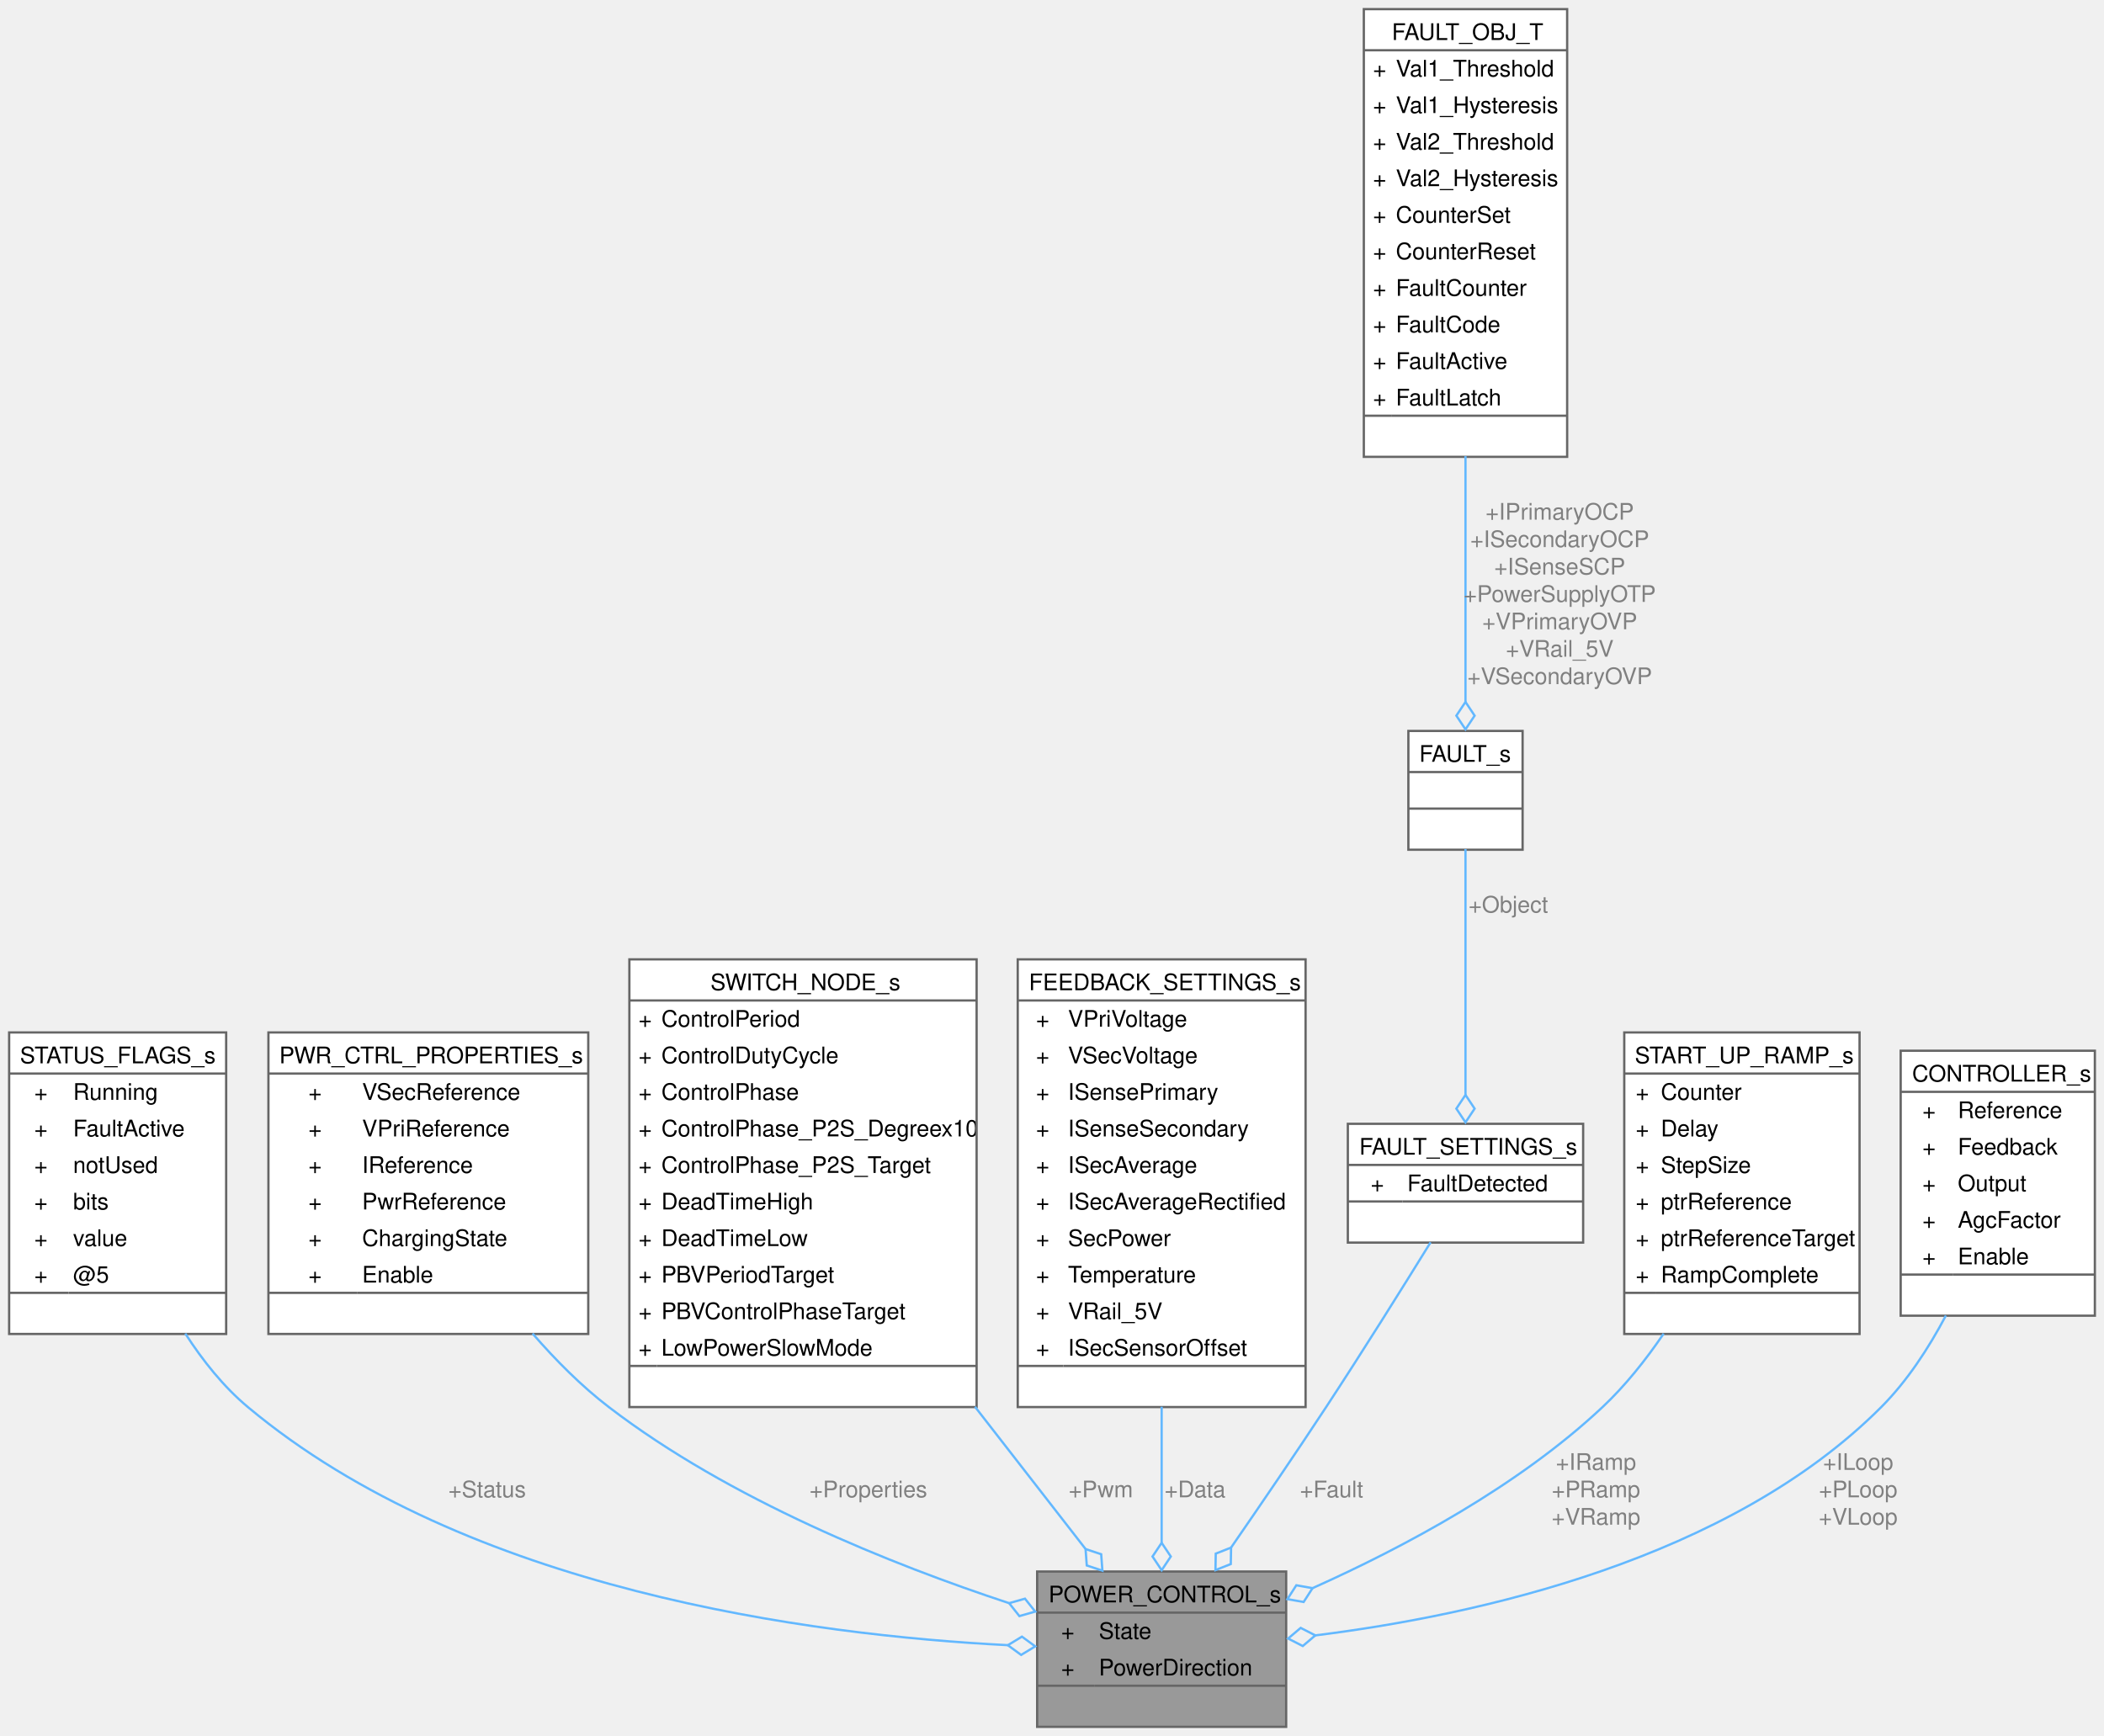
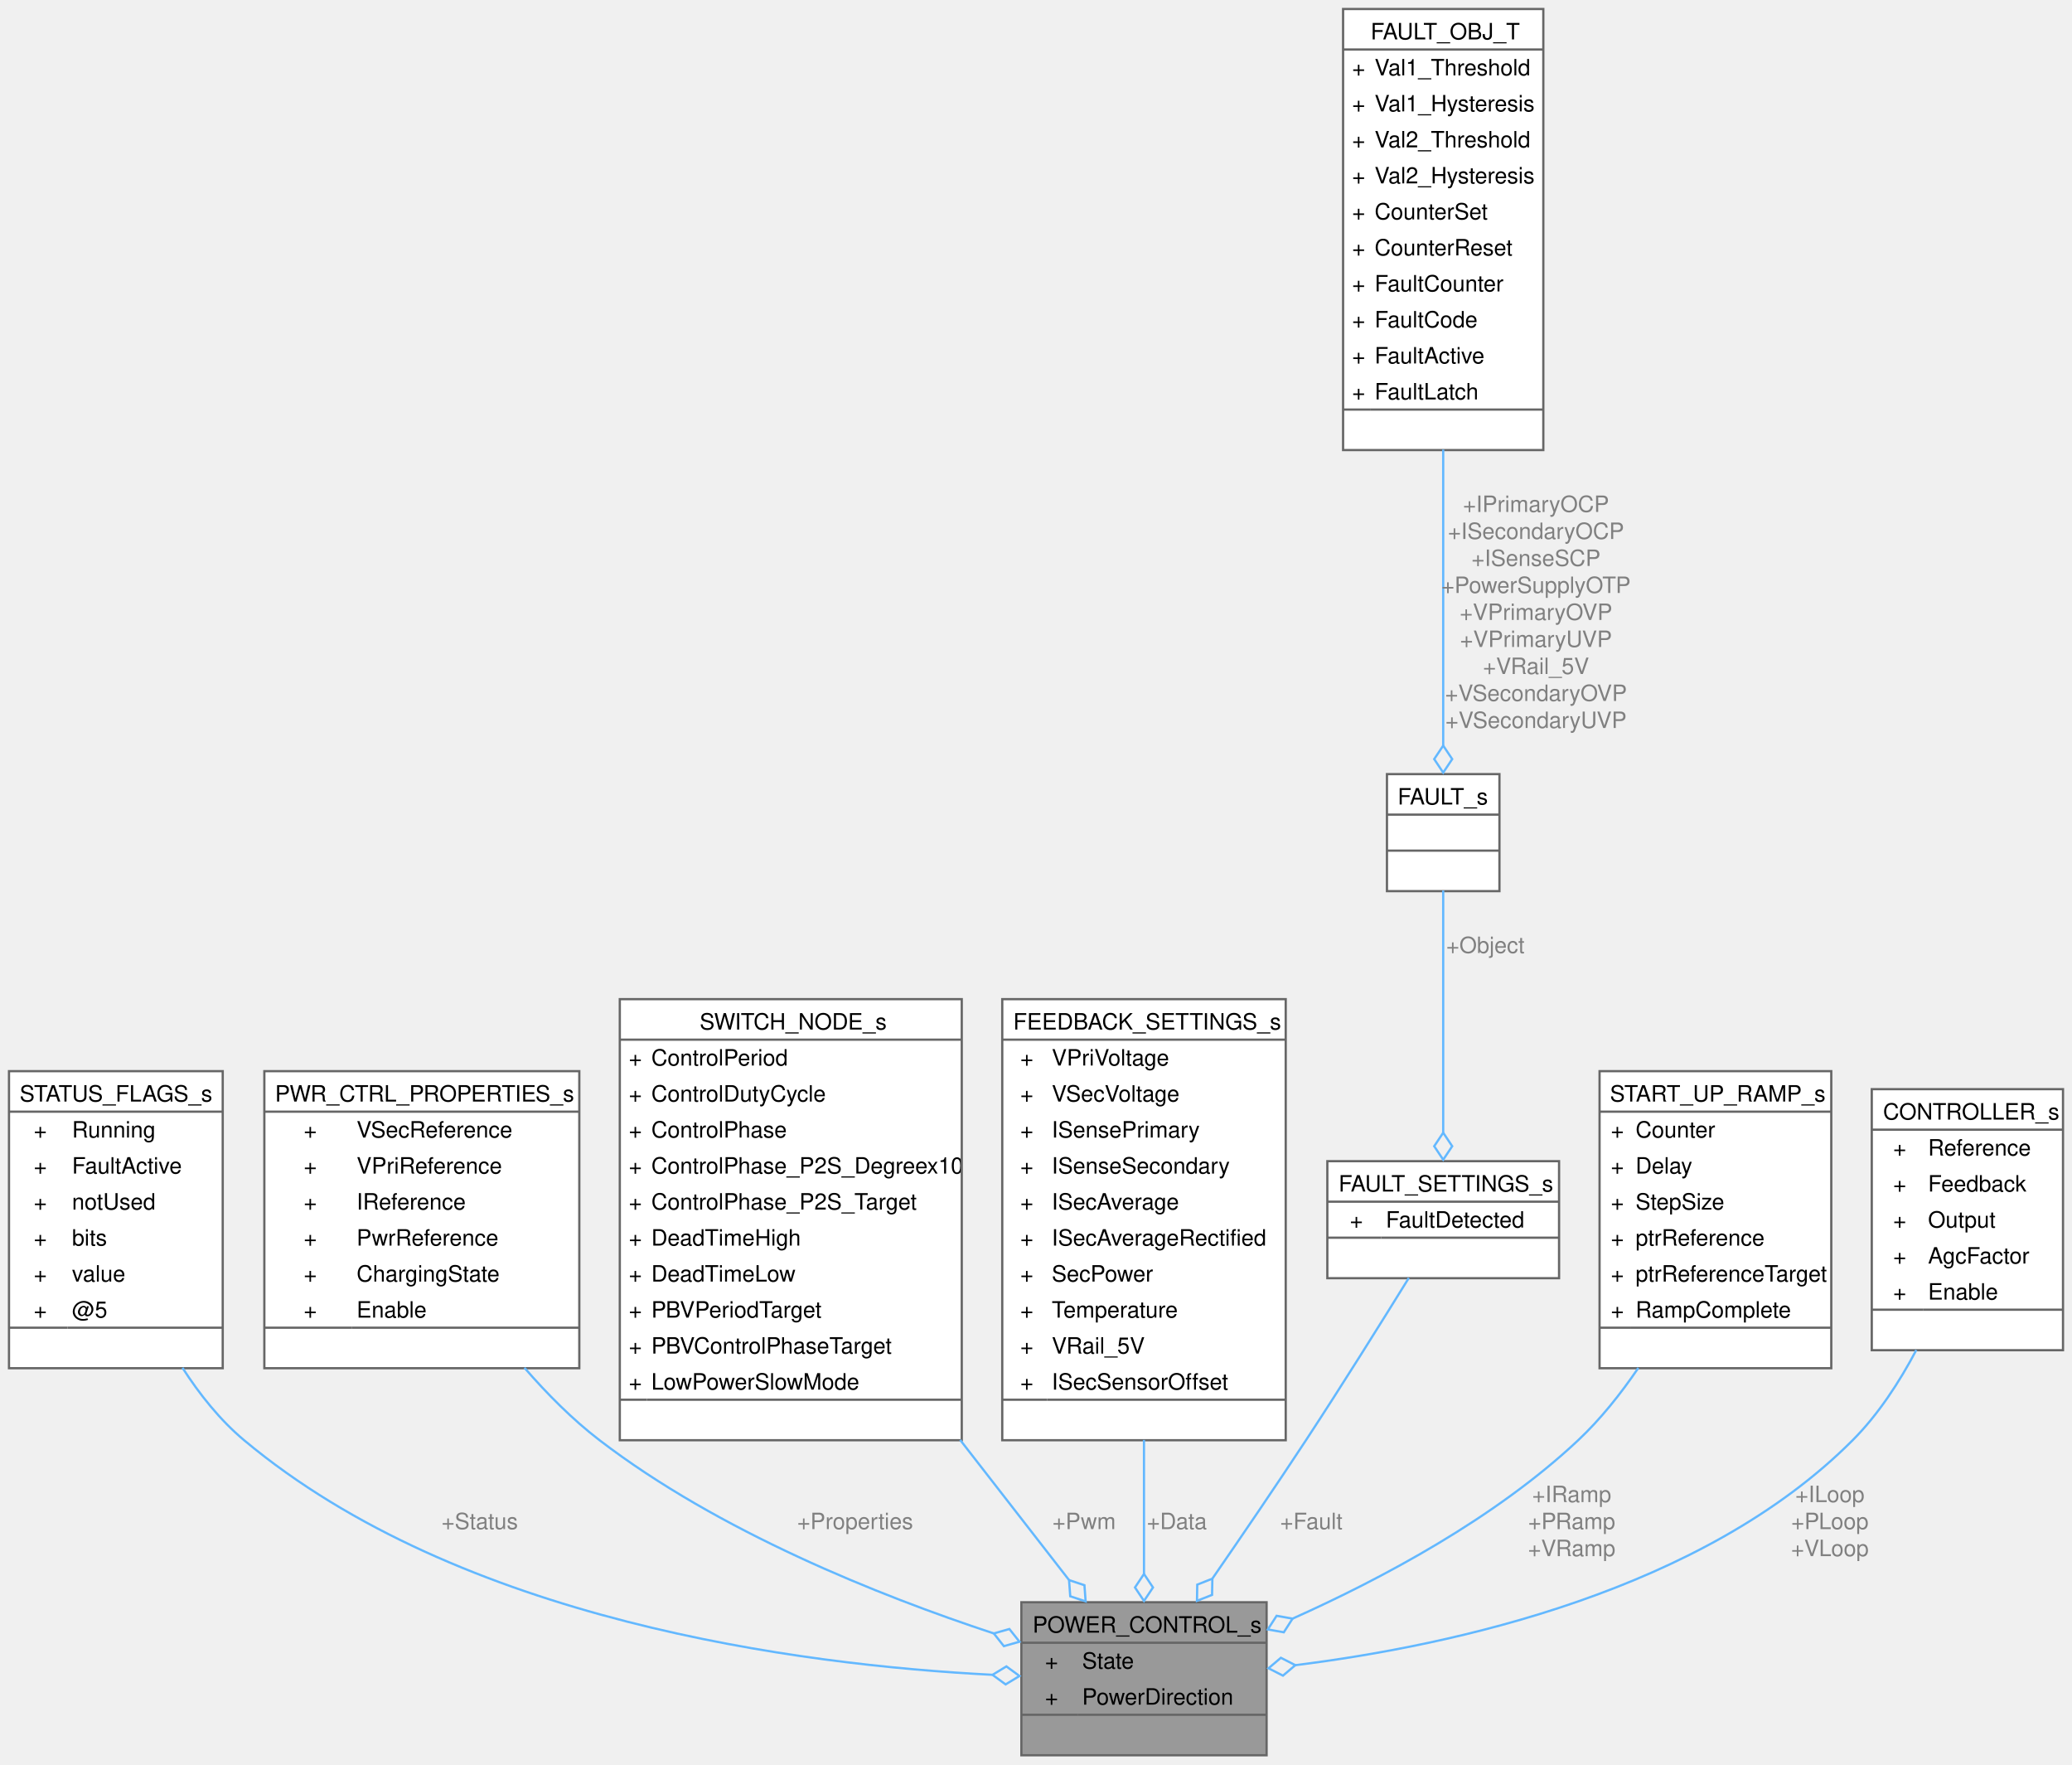
- <svg xmlns="http://www.w3.org/2000/svg" xmlns:xlink="http://www.w3.org/1999/xlink" width="921pt" height="760pt" viewBox="0.00 0.00 921.00 760.00">
-   <g id="graph0" class="graph" transform="scale(1 1) rotate(0) translate(4 756)">
+ <svg xmlns="http://www.w3.org/2000/svg" xmlns:xlink="http://www.w3.org/1999/xlink" width="921pt" height="784pt" viewBox="0.00 0.00 921.00 784.00">
+   <g id="graph0" class="graph" transform="scale(1 1) rotate(0) translate(4 780)">
    <g id="Node000001" class="node">
      <g id="a_Node000001">
        <a xlink:title="Power control API structure.">
          <polygon fill="#999999" stroke="none" points="559,-68 450,-68 450,0 559,0 559,-68" />
          <text text-anchor="start" x="455" y="-54.5" font-family="Helvetica,sans-Serif" font-size="10.00">POWER_CONTROL_s</text>
          <text text-anchor="start" x="460.5" y="-38.5" font-family="Helvetica,sans-Serif" font-size="10.00">+</text>
          <text text-anchor="start" x="477" y="-38.5" font-family="Helvetica,sans-Serif" font-size="10.00">State</text>
          <text text-anchor="start" x="460.5" y="-22.5" font-family="Helvetica,sans-Serif" font-size="10.00">+</text>
          <text text-anchor="start" x="477" y="-22.5" font-family="Helvetica,sans-Serif" font-size="10.00">PowerDirection</text>
          <text text-anchor="start" x="503" y="-6.5" font-family="Helvetica,sans-Serif" font-size="10.00"> </text>
          <polygon fill="#666666" stroke="#666666" points="450,-50 450,-50 559,-50 559,-50 450,-50" />
          <polygon fill="#666666" stroke="#666666" points="450,-18 450,-18 475,-18 475,-18 450,-18" />
          <polygon fill="#666666" stroke="#666666" points="475,-18 475,-18 559,-18 559,-18 475,-18" />
          <polygon fill="none" stroke="#666666" points="450,0 450,-68 559,-68 559,0 450,0" />
        </a>
      </g>
    </g>
    <g id="Node000002" class="node">
      <g id="a_Node000002">
        <a xlink:href="a00709.html" target="_top" xlink:title="Power converter status flags.">
          <polygon fill="white" stroke="none" points="95,-304 0,-304 0,-172 95,-172 95,-304" />
          <text text-anchor="start" x="4.75" y="-290.5" font-family="Helvetica,sans-Serif" font-size="10.00">STATUS_FLAGS_s</text>
          <text text-anchor="start" x="11" y="-274.5" font-family="Helvetica,sans-Serif" font-size="10.00">+</text>
          <text text-anchor="start" x="28" y="-274.5" font-family="Helvetica,sans-Serif" font-size="10.00">Running</text>
          <text text-anchor="start" x="11" y="-258.5" font-family="Helvetica,sans-Serif" font-size="10.00">+</text>
          <text text-anchor="start" x="28" y="-258.5" font-family="Helvetica,sans-Serif" font-size="10.00">FaultActive</text>
          <text text-anchor="start" x="11" y="-242.5" font-family="Helvetica,sans-Serif" font-size="10.00">+</text>
          <text text-anchor="start" x="28" y="-242.5" font-family="Helvetica,sans-Serif" font-size="10.00">notUsed</text>
          <text text-anchor="start" x="11" y="-226.5" font-family="Helvetica,sans-Serif" font-size="10.00">+</text>
          <text text-anchor="start" x="28" y="-226.5" font-family="Helvetica,sans-Serif" font-size="10.00">bits</text>
          <text text-anchor="start" x="11" y="-210.5" font-family="Helvetica,sans-Serif" font-size="10.00">+</text>
          <text text-anchor="start" x="28" y="-210.5" font-family="Helvetica,sans-Serif" font-size="10.00">value</text>
          <text text-anchor="start" x="11" y="-194.5" font-family="Helvetica,sans-Serif" font-size="10.00">+</text>
          <text text-anchor="start" x="28" y="-194.5" font-family="Helvetica,sans-Serif" font-size="10.00">@5</text>
          <text text-anchor="start" x="46" y="-178.5" font-family="Helvetica,sans-Serif" font-size="10.00"> </text>
          <polygon fill="#666666" stroke="#666666" points="0,-286 0,-286 95,-286 95,-286 0,-286" />
          <polygon fill="#666666" stroke="#666666" points="0,-190 0,-190 26,-190 26,-190 0,-190" />
          <polygon fill="#666666" stroke="#666666" points="26,-190 26,-190 95,-190 95,-190 26,-190" />
          <polygon fill="none" stroke="#666666" points="0,-172 0,-304 95,-304 95,-172 0,-172" />
        </a>
      </g>
    </g>
    <g id="edge1_Node000001_Node000002" class="edge">
      <g id="a_edge1_Node000001_Node000002">
        <a xlink:title=" ">
          <path fill="none" stroke="#63b8ff" d="M77.11,-172.18C84.74,-160.32 93.86,-148.9 104.5,-140 200.38,-59.84 350.8,-40.15 437.27,-35.75" />
          <polygon fill="none" stroke="#63b8ff" points="437.17,-35.75 442.99,-31.49 449.16,-35.23 443.34,-39.49 437.17,-35.75" />
        </a>
      </g>
      <text text-anchor="middle" x="209.25" y="-100.5" font-family="Helvetica,sans-Serif" font-size="10.00" fill="grey"> +Status</text>
    </g>
    <g id="Node000003" class="node">
      <g id="a_Node000003">
        <a xlink:href="a00729.html" target="_top" xlink:title="Collection of power control properties.">
          <polygon fill="white" stroke="none" points="253.5,-304 113.5,-304 113.5,-172 253.5,-172 253.5,-304" />
          <text text-anchor="start" x="118.25" y="-290.5" font-family="Helvetica,sans-Serif" font-size="10.00">PWR_CTRL_PROPERTIES_s</text>
          <text text-anchor="start" x="131" y="-274.5" font-family="Helvetica,sans-Serif" font-size="10.00">+</text>
          <text text-anchor="start" x="154.5" y="-274.5" font-family="Helvetica,sans-Serif" font-size="10.00">VSecReference</text>
          <text text-anchor="start" x="131" y="-258.5" font-family="Helvetica,sans-Serif" font-size="10.00">+</text>
          <text text-anchor="start" x="154.5" y="-258.5" font-family="Helvetica,sans-Serif" font-size="10.00">VPriReference</text>
          <text text-anchor="start" x="131" y="-242.5" font-family="Helvetica,sans-Serif" font-size="10.00">+</text>
          <text text-anchor="start" x="154.5" y="-242.5" font-family="Helvetica,sans-Serif" font-size="10.00">IReference</text>
          <text text-anchor="start" x="131" y="-226.5" font-family="Helvetica,sans-Serif" font-size="10.00">+</text>
          <text text-anchor="start" x="154.5" y="-226.5" font-family="Helvetica,sans-Serif" font-size="10.00">PwrReference</text>
          <text text-anchor="start" x="131" y="-210.5" font-family="Helvetica,sans-Serif" font-size="10.00">+</text>
          <text text-anchor="start" x="154.5" y="-210.5" font-family="Helvetica,sans-Serif" font-size="10.00">ChargingState</text>
          <text text-anchor="start" x="131" y="-194.5" font-family="Helvetica,sans-Serif" font-size="10.00">+</text>
          <text text-anchor="start" x="154.5" y="-194.5" font-family="Helvetica,sans-Serif" font-size="10.00">Enable</text>
          <text text-anchor="start" x="182" y="-178.5" font-family="Helvetica,sans-Serif" font-size="10.00"> </text>
          <polygon fill="#666666" stroke="#666666" points="113.5,-286 113.5,-286 253.5,-286 253.5,-286 113.5,-286" />
          <polygon fill="#666666" stroke="#666666" points="113.5,-190 113.5,-190 152.5,-190 152.5,-190 113.5,-190" />
          <polygon fill="#666666" stroke="#666666" points="152.5,-190 152.5,-190 253.5,-190 253.5,-190 152.5,-190" />
          <polygon fill="none" stroke="#666666" points="113.5,-172 113.5,-304 253.5,-304 253.5,-172 113.5,-172" />
        </a>
      </g>
    </g>
    <g id="edge2_Node000001_Node000003" class="edge">
      <g id="a_edge2_Node000001_Node000003">
        <a xlink:title=" ">
          <path fill="none" stroke="#63b8ff" d="M229.12,-172.19C239.22,-160.53 250.52,-149.18 262.5,-140 315.39,-99.46 386.34,-71.09 437.73,-54.14" />
          <polygon fill="none" stroke="#63b8ff" points="437.74,-54.14 442.22,-48.49 449.16,-50.46 444.67,-56.11 437.74,-54.14" />
        </a>
      </g>
      <text text-anchor="middle" x="376.12" y="-100.5" font-family="Helvetica,sans-Serif" font-size="10.00" fill="grey"> +Properties</text>
    </g>
    <g id="Node000004" class="node">
      <g id="a_Node000004">
        <a xlink:href="a00701.html" target="_top" xlink:title="Power converter switch-node specifications.">
          <polygon fill="white" stroke="none" points="423.5,-336 271.5,-336 271.5,-140 423.5,-140 423.5,-336" />
          <text text-anchor="start" x="307" y="-322.5" font-family="Helvetica,sans-Serif" font-size="10.00">SWITCH_NODE_s</text>
          <text text-anchor="start" x="275.5" y="-306.5" font-family="Helvetica,sans-Serif" font-size="10.00">+</text>
          <text text-anchor="start" x="285.5" y="-306.5" font-family="Helvetica,sans-Serif" font-size="10.00">ControlPeriod</text>
          <text text-anchor="start" x="275.5" y="-290.5" font-family="Helvetica,sans-Serif" font-size="10.00">+</text>
          <text text-anchor="start" x="285.5" y="-290.5" font-family="Helvetica,sans-Serif" font-size="10.00">ControlDutyCycle</text>
          <text text-anchor="start" x="275.5" y="-274.5" font-family="Helvetica,sans-Serif" font-size="10.00">+</text>
          <text text-anchor="start" x="285.5" y="-274.5" font-family="Helvetica,sans-Serif" font-size="10.00">ControlPhase</text>
          <text text-anchor="start" x="275.5" y="-258.5" font-family="Helvetica,sans-Serif" font-size="10.00">+</text>
          <text text-anchor="start" x="285.5" y="-258.5" font-family="Helvetica,sans-Serif" font-size="10.00">ControlPhase_P2S_Degreex10</text>
          <text text-anchor="start" x="275.5" y="-242.5" font-family="Helvetica,sans-Serif" font-size="10.00">+</text>
          <text text-anchor="start" x="285.5" y="-242.5" font-family="Helvetica,sans-Serif" font-size="10.00">ControlPhase_P2S_Target</text>
          <text text-anchor="start" x="275.5" y="-226.5" font-family="Helvetica,sans-Serif" font-size="10.00">+</text>
          <text text-anchor="start" x="285.5" y="-226.5" font-family="Helvetica,sans-Serif" font-size="10.00">DeadTimeHigh</text>
          <text text-anchor="start" x="275.5" y="-210.5" font-family="Helvetica,sans-Serif" font-size="10.00">+</text>
          <text text-anchor="start" x="285.5" y="-210.5" font-family="Helvetica,sans-Serif" font-size="10.00">DeadTimeLow</text>
          <text text-anchor="start" x="275.5" y="-194.5" font-family="Helvetica,sans-Serif" font-size="10.00">+</text>
          <text text-anchor="start" x="285.5" y="-194.5" font-family="Helvetica,sans-Serif" font-size="10.00">PBVPeriodTarget</text>
          <text text-anchor="start" x="275.5" y="-178.5" font-family="Helvetica,sans-Serif" font-size="10.00">+</text>
          <text text-anchor="start" x="285.5" y="-178.5" font-family="Helvetica,sans-Serif" font-size="10.00">PBVControlPhaseTarget</text>
          <text text-anchor="start" x="275.5" y="-162.5" font-family="Helvetica,sans-Serif" font-size="10.00">+</text>
          <text text-anchor="start" x="285.5" y="-162.5" font-family="Helvetica,sans-Serif" font-size="10.00">LowPowerSlowMode</text>
          <text text-anchor="start" x="346" y="-146.5" font-family="Helvetica,sans-Serif" font-size="10.00"> </text>
          <polygon fill="#666666" stroke="#666666" points="271.5,-318 271.5,-318 423.5,-318 423.5,-318 271.5,-318" />
          <polygon fill="#666666" stroke="#666666" points="271.5,-158 271.5,-158 283.5,-158 283.5,-158 271.5,-158" />
          <polygon fill="#666666" stroke="#666666" points="283.5,-158 283.5,-158 423.5,-158 423.5,-158 283.5,-158" />
          <polygon fill="none" stroke="#666666" points="271.5,-140 271.5,-336 423.5,-336 423.5,-140 271.5,-140" />
        </a>
      </g>
    </g>
    <g id="edge3_Node000001_Node000004" class="edge">
      <g id="a_edge3_Node000001_Node000004">
        <a xlink:title=" ">
          <path fill="none" stroke="#63b8ff" d="M422.78,-140.14C439.75,-118.3 456.93,-96.21 471.12,-77.95" />
          <polygon fill="none" stroke="#63b8ff" points="471.19,-77.85 471.72,-70.66 478.56,-68.38 478.03,-75.57 471.19,-77.85" />
        </a>
      </g>
      <text text-anchor="middle" x="477.88" y="-100.5" font-family="Helvetica,sans-Serif" font-size="10.00" fill="grey"> +Pwm</text>
    </g>
    <g id="Node000005" class="node">
      <g id="a_Node000005">
        <a xlink:href="a00705.html" target="_top" xlink:title="Publicly accessible data buffer of most recent runtime data values.">
          <polygon fill="white" stroke="none" points="567.5,-336 441.5,-336 441.5,-140 567.5,-140 567.5,-336" />
          <text text-anchor="start" x="446.38" y="-322.5" font-family="Helvetica,sans-Serif" font-size="10.00">FEEDBACK_SETTINGS_s</text>
          <text text-anchor="start" x="449.5" y="-306.5" font-family="Helvetica,sans-Serif" font-size="10.00">+</text>
          <text text-anchor="start" x="463.5" y="-306.5" font-family="Helvetica,sans-Serif" font-size="10.00">VPriVoltage</text>
          <text text-anchor="start" x="449.5" y="-290.5" font-family="Helvetica,sans-Serif" font-size="10.00">+</text>
          <text text-anchor="start" x="463.5" y="-290.5" font-family="Helvetica,sans-Serif" font-size="10.00">VSecVoltage</text>
          <text text-anchor="start" x="449.5" y="-274.5" font-family="Helvetica,sans-Serif" font-size="10.00">+</text>
          <text text-anchor="start" x="463.5" y="-274.5" font-family="Helvetica,sans-Serif" font-size="10.00">ISensePrimary</text>
          <text text-anchor="start" x="449.5" y="-258.5" font-family="Helvetica,sans-Serif" font-size="10.00">+</text>
          <text text-anchor="start" x="463.5" y="-258.5" font-family="Helvetica,sans-Serif" font-size="10.00">ISenseSecondary</text>
          <text text-anchor="start" x="449.5" y="-242.5" font-family="Helvetica,sans-Serif" font-size="10.00">+</text>
          <text text-anchor="start" x="463.5" y="-242.5" font-family="Helvetica,sans-Serif" font-size="10.00">ISecAverage</text>
          <text text-anchor="start" x="449.5" y="-226.5" font-family="Helvetica,sans-Serif" font-size="10.00">+</text>
          <text text-anchor="start" x="463.5" y="-226.5" font-family="Helvetica,sans-Serif" font-size="10.00">ISecAverageRectified</text>
          <text text-anchor="start" x="449.5" y="-210.5" font-family="Helvetica,sans-Serif" font-size="10.00">+</text>
          <text text-anchor="start" x="463.5" y="-210.5" font-family="Helvetica,sans-Serif" font-size="10.00">SecPower</text>
          <text text-anchor="start" x="449.5" y="-194.5" font-family="Helvetica,sans-Serif" font-size="10.00">+</text>
          <text text-anchor="start" x="463.5" y="-194.5" font-family="Helvetica,sans-Serif" font-size="10.00">Temperature</text>
          <text text-anchor="start" x="449.5" y="-178.5" font-family="Helvetica,sans-Serif" font-size="10.00">+</text>
          <text text-anchor="start" x="463.5" y="-178.5" font-family="Helvetica,sans-Serif" font-size="10.00">VRail_5V</text>
          <text text-anchor="start" x="449.5" y="-162.5" font-family="Helvetica,sans-Serif" font-size="10.00">+</text>
          <text text-anchor="start" x="463.5" y="-162.5" font-family="Helvetica,sans-Serif" font-size="10.00">ISecSensorOffset</text>
          <text text-anchor="start" x="503" y="-146.5" font-family="Helvetica,sans-Serif" font-size="10.00"> </text>
          <polygon fill="#666666" stroke="#666666" points="441.5,-318 441.5,-318 567.5,-318 567.5,-318 441.5,-318" />
          <polygon fill="#666666" stroke="#666666" points="441.5,-158 441.5,-158 461.5,-158 461.5,-158 441.5,-158" />
          <polygon fill="#666666" stroke="#666666" points="461.5,-158 461.5,-158 567.5,-158 567.5,-158 461.5,-158" />
          <polygon fill="none" stroke="#666666" points="441.5,-140 441.5,-336 567.5,-336 567.5,-140 441.5,-140" />
        </a>
      </g>
    </g>
    <g id="edge4_Node000001_Node000005" class="edge">
      <g id="a_edge4_Node000001_Node000005">
        <a xlink:title=" ">
          <path fill="none" stroke="#63b8ff" d="M504.5,-140.14C504.5,-119.32 504.5,-98.27 504.5,-80.53" />
          <polygon fill="none" stroke="#63b8ff" points="504.5,-80.57 500.5,-74.57 504.5,-68.57 508.5,-74.57 504.5,-80.57" />
        </a>
      </g>
      <text text-anchor="middle" x="519.12" y="-100.5" font-family="Helvetica,sans-Serif" font-size="10.00" fill="grey"> +Data</text>
    </g>
    <g id="Node000006" class="node">
      <g id="a_Node000006">
        <a xlink:href="a00665.html" target="_top" xlink:title="Contains Fault settings.">
          <polygon fill="white" stroke="none" points="689,-264 586,-264 586,-212 689,-212 689,-264" />
          <text text-anchor="start" x="591" y="-250.5" font-family="Helvetica,sans-Serif" font-size="10.00">FAULT_SETTINGS_s</text>
          <text text-anchor="start" x="596" y="-234.5" font-family="Helvetica,sans-Serif" font-size="10.00">+</text>
          <text text-anchor="start" x="612" y="-234.5" font-family="Helvetica,sans-Serif" font-size="10.00">FaultDetected</text>
          <text text-anchor="start" x="636" y="-218.5" font-family="Helvetica,sans-Serif" font-size="10.00"> </text>
          <polygon fill="#666666" stroke="#666666" points="586,-246 586,-246 689,-246 689,-246 586,-246" />
          <polygon fill="#666666" stroke="#666666" points="586,-230 586,-230 610,-230 610,-230 586,-230" />
          <polygon fill="#666666" stroke="#666666" points="610,-230 610,-230 689,-230 689,-230 610,-230" />
          <polygon fill="none" stroke="#666666" points="586,-212 586,-264 689,-264 689,-212 586,-212" />
        </a>
      </g>
    </g>
    <g id="edge5_Node000001_Node000006" class="edge">
      <g id="a_edge5_Node000001_Node000006">
        <a xlink:title=" ">
          <path fill="none" stroke="#63b8ff" d="M622.22,-212.11C610.04,-192.41 592.45,-164.28 576.5,-140 563.11,-119.62 547.89,-97.3 534.9,-78.5" />
          <polygon fill="none" stroke="#63b8ff" points="534.89,-78.48 528.18,-75.83 528.05,-68.62 534.76,-71.27 534.89,-78.48" />
        </a>
      </g>
      <text text-anchor="middle" x="578.88" y="-100.5" font-family="Helvetica,sans-Serif" font-size="10.00" fill="grey"> +Fault</text>
    </g>
    <g id="Node000007" class="node">
      <g id="a_Node000007">
        <a xlink:href="a00661.html" target="_top" xlink:title="Collection of faults to be monitored.">
          <polygon fill="white" stroke="none" points="662.5,-436 612.5,-436 612.5,-384 662.5,-384 662.5,-436" />
          <text text-anchor="start" x="617.25" y="-422.5" font-family="Helvetica,sans-Serif" font-size="10.00">FAULT_s</text>
          <text text-anchor="start" x="636" y="-406.5" font-family="Helvetica,sans-Serif" font-size="10.00"> </text>
          <text text-anchor="start" x="636" y="-390.5" font-family="Helvetica,sans-Serif" font-size="10.00"> </text>
          <polygon fill="#666666" stroke="#666666" points="612.5,-418 612.5,-418 662.5,-418 662.5,-418 612.5,-418" />
          <polygon fill="#666666" stroke="#666666" points="612.5,-402 612.5,-402 662.5,-402 662.5,-402 612.5,-402" />
          <polygon fill="none" stroke="#666666" points="612.5,-384 612.5,-436 662.5,-436 662.5,-384 612.5,-384" />
        </a>
      </g>
    </g>
    <g id="edge6_Node000006_Node000007" class="edge">
      <g id="a_edge6_Node000006_Node000007">
        <a xlink:title=" ">
          <path fill="none" stroke="#63b8ff" d="M637.5,-384.28C637.5,-355.95 637.5,-309.22 637.5,-276.43" />
          <polygon fill="none" stroke="#63b8ff" points="637.5,-276.65 633.5,-270.65 637.5,-264.65 641.5,-270.65 637.5,-276.65" />
        </a>
      </g>
      <text text-anchor="middle" x="656.25" y="-356.5" font-family="Helvetica,sans-Serif" font-size="10.00" fill="grey"> +Object</text>
    </g>
    <g id="Node000008" class="node">
      <g id="a_Node000008">
        <a xlink:href="a00657.html" target="_top" xlink:title="The Fault object data structure contains a list of elements/variables that are used to detect/check a...">
-           <polygon fill="white" stroke="none" points="682,-752 593,-752 593,-556 682,-556 682,-752" />
-           <text text-anchor="start" x="605.25" y="-738.5" font-family="Helvetica,sans-Serif" font-size="10.00">FAULT_OBJ_T</text>
-           <text text-anchor="start" x="597" y="-722.5" font-family="Helvetica,sans-Serif" font-size="10.00">+</text>
-           <text text-anchor="start" x="607" y="-722.5" font-family="Helvetica,sans-Serif" font-size="10.00">Val1_Threshold</text>
-           <text text-anchor="start" x="597" y="-706.5" font-family="Helvetica,sans-Serif" font-size="10.00">+</text>
-           <text text-anchor="start" x="607" y="-706.5" font-family="Helvetica,sans-Serif" font-size="10.00">Val1_Hysteresis</text>
-           <text text-anchor="start" x="597" y="-690.5" font-family="Helvetica,sans-Serif" font-size="10.00">+</text>
-           <text text-anchor="start" x="607" y="-690.5" font-family="Helvetica,sans-Serif" font-size="10.00">Val2_Threshold</text>
-           <text text-anchor="start" x="597" y="-674.5" font-family="Helvetica,sans-Serif" font-size="10.00">+</text>
-           <text text-anchor="start" x="607" y="-674.5" font-family="Helvetica,sans-Serif" font-size="10.00">Val2_Hysteresis</text>
-           <text text-anchor="start" x="597" y="-658.5" font-family="Helvetica,sans-Serif" font-size="10.00">+</text>
-           <text text-anchor="start" x="607" y="-658.5" font-family="Helvetica,sans-Serif" font-size="10.00">CounterSet</text>
-           <text text-anchor="start" x="597" y="-642.5" font-family="Helvetica,sans-Serif" font-size="10.00">+</text>
-           <text text-anchor="start" x="607" y="-642.5" font-family="Helvetica,sans-Serif" font-size="10.00">CounterReset</text>
-           <text text-anchor="start" x="597" y="-626.5" font-family="Helvetica,sans-Serif" font-size="10.00">+</text>
-           <text text-anchor="start" x="607" y="-626.5" font-family="Helvetica,sans-Serif" font-size="10.00">FaultCounter</text>
-           <text text-anchor="start" x="597" y="-610.5" font-family="Helvetica,sans-Serif" font-size="10.00">+</text>
-           <text text-anchor="start" x="607" y="-610.5" font-family="Helvetica,sans-Serif" font-size="10.00">FaultCode</text>
-           <text text-anchor="start" x="597" y="-594.5" font-family="Helvetica,sans-Serif" font-size="10.00">+</text>
-           <text text-anchor="start" x="607" y="-594.5" font-family="Helvetica,sans-Serif" font-size="10.00">FaultActive</text>
-           <text text-anchor="start" x="597" y="-578.5" font-family="Helvetica,sans-Serif" font-size="10.00">+</text>
-           <text text-anchor="start" x="607" y="-578.5" font-family="Helvetica,sans-Serif" font-size="10.00">FaultLatch</text>
-           <text text-anchor="start" x="636" y="-562.5" font-family="Helvetica,sans-Serif" font-size="10.00"> </text>
-           <polygon fill="#666666" stroke="#666666" points="593,-734 593,-734 682,-734 682,-734 593,-734" />
-           <polygon fill="#666666" stroke="#666666" points="593,-574 593,-574 605,-574 605,-574 593,-574" />
-           <polygon fill="#666666" stroke="#666666" points="605,-574 605,-574 682,-574 682,-574 605,-574" />
-           <polygon fill="none" stroke="#666666" points="593,-556 593,-752 682,-752 682,-556 593,-556" />
+           <polygon fill="white" stroke="none" points="682,-776 593,-776 593,-580 682,-580 682,-776" />
+           <text text-anchor="start" x="605.25" y="-762.5" font-family="Helvetica,sans-Serif" font-size="10.00">FAULT_OBJ_T</text>
+           <text text-anchor="start" x="597" y="-746.5" font-family="Helvetica,sans-Serif" font-size="10.00">+</text>
+           <text text-anchor="start" x="607" y="-746.5" font-family="Helvetica,sans-Serif" font-size="10.00">Val1_Threshold</text>
+           <text text-anchor="start" x="597" y="-730.5" font-family="Helvetica,sans-Serif" font-size="10.00">+</text>
+           <text text-anchor="start" x="607" y="-730.5" font-family="Helvetica,sans-Serif" font-size="10.00">Val1_Hysteresis</text>
+           <text text-anchor="start" x="597" y="-714.5" font-family="Helvetica,sans-Serif" font-size="10.00">+</text>
+           <text text-anchor="start" x="607" y="-714.5" font-family="Helvetica,sans-Serif" font-size="10.00">Val2_Threshold</text>
+           <text text-anchor="start" x="597" y="-698.5" font-family="Helvetica,sans-Serif" font-size="10.00">+</text>
+           <text text-anchor="start" x="607" y="-698.5" font-family="Helvetica,sans-Serif" font-size="10.00">Val2_Hysteresis</text>
+           <text text-anchor="start" x="597" y="-682.5" font-family="Helvetica,sans-Serif" font-size="10.00">+</text>
+           <text text-anchor="start" x="607" y="-682.5" font-family="Helvetica,sans-Serif" font-size="10.00">CounterSet</text>
+           <text text-anchor="start" x="597" y="-666.5" font-family="Helvetica,sans-Serif" font-size="10.00">+</text>
+           <text text-anchor="start" x="607" y="-666.5" font-family="Helvetica,sans-Serif" font-size="10.00">CounterReset</text>
+           <text text-anchor="start" x="597" y="-650.5" font-family="Helvetica,sans-Serif" font-size="10.00">+</text>
+           <text text-anchor="start" x="607" y="-650.5" font-family="Helvetica,sans-Serif" font-size="10.00">FaultCounter</text>
+           <text text-anchor="start" x="597" y="-634.5" font-family="Helvetica,sans-Serif" font-size="10.00">+</text>
+           <text text-anchor="start" x="607" y="-634.5" font-family="Helvetica,sans-Serif" font-size="10.00">FaultCode</text>
+           <text text-anchor="start" x="597" y="-618.5" font-family="Helvetica,sans-Serif" font-size="10.00">+</text>
+           <text text-anchor="start" x="607" y="-618.5" font-family="Helvetica,sans-Serif" font-size="10.00">FaultActive</text>
+           <text text-anchor="start" x="597" y="-602.5" font-family="Helvetica,sans-Serif" font-size="10.00">+</text>
+           <text text-anchor="start" x="607" y="-602.5" font-family="Helvetica,sans-Serif" font-size="10.00">FaultLatch</text>
+           <text text-anchor="start" x="636" y="-586.5" font-family="Helvetica,sans-Serif" font-size="10.00"> </text>
+           <polygon fill="#666666" stroke="#666666" points="593,-758 593,-758 682,-758 682,-758 593,-758" />
+           <polygon fill="#666666" stroke="#666666" points="593,-598 593,-598 605,-598 605,-598 593,-598" />
+           <polygon fill="#666666" stroke="#666666" points="605,-598 605,-598 682,-598 682,-598 605,-598" />
+           <polygon fill="none" stroke="#666666" points="593,-580 593,-776 682,-776 682,-580 593,-580" />
        </a>
      </g>
    </g>
    <g id="edge7_Node000007_Node000008" class="edge">
      <g id="a_edge7_Node000007_Node000008">
        <a xlink:title=" ">
-           <path fill="none" stroke="#63b8ff" d="M637.5,-556.31C637.5,-518.47 637.5,-477.31 637.5,-448.49" />
-           <polygon fill="none" stroke="#63b8ff" points="637.5,-448.69 633.5,-442.69 637.5,-436.69 641.5,-442.69 637.5,-448.69" />
-         </a>
-       </g>
-       <text text-anchor="middle" x="678.75" y="-528.5" font-family="Helvetica,sans-Serif" font-size="10.00" fill="grey"> +IPrimaryOCP</text>
-       <text text-anchor="middle" x="678.75" y="-516.5" font-family="Helvetica,sans-Serif" font-size="10.00" fill="grey">+ISecondaryOCP</text>
-       <text text-anchor="middle" x="678.75" y="-504.5" font-family="Helvetica,sans-Serif" font-size="10.00" fill="grey">+ISenseSCP</text>
-       <text text-anchor="middle" x="678.75" y="-492.5" font-family="Helvetica,sans-Serif" font-size="10.00" fill="grey">+PowerSupplyOTP</text>
-       <text text-anchor="middle" x="678.75" y="-480.5" font-family="Helvetica,sans-Serif" font-size="10.00" fill="grey">+VPrimaryOVP</text>
-       <text text-anchor="middle" x="678.75" y="-468.5" font-family="Helvetica,sans-Serif" font-size="10.00" fill="grey">+VRail_5V</text>
-       <text text-anchor="middle" x="678.75" y="-456.5" font-family="Helvetica,sans-Serif" font-size="10.00" fill="grey">+VSecondaryOVP</text>
+           <path fill="none" stroke="#63b8ff" d="M637.5,-580.22C637.5,-534.65 637.5,-482.95 637.5,-448.81" />
+           <polygon fill="none" stroke="#63b8ff" points="637.5,-448.67 633.5,-442.67 637.5,-436.67 641.5,-442.67 637.5,-448.67" />
+         </a>
+       </g>
+       <text text-anchor="middle" x="678.75" y="-552.5" font-family="Helvetica,sans-Serif" font-size="10.00" fill="grey"> +IPrimaryOCP</text>
+       <text text-anchor="middle" x="678.75" y="-540.5" font-family="Helvetica,sans-Serif" font-size="10.00" fill="grey">+ISecondaryOCP</text>
+       <text text-anchor="middle" x="678.75" y="-528.5" font-family="Helvetica,sans-Serif" font-size="10.00" fill="grey">+ISenseSCP</text>
+       <text text-anchor="middle" x="678.75" y="-516.5" font-family="Helvetica,sans-Serif" font-size="10.00" fill="grey">+PowerSupplyOTP</text>
+       <text text-anchor="middle" x="678.75" y="-504.5" font-family="Helvetica,sans-Serif" font-size="10.00" fill="grey">+VPrimaryOVP</text>
+       <text text-anchor="middle" x="678.75" y="-492.5" font-family="Helvetica,sans-Serif" font-size="10.00" fill="grey">+VPrimaryUVP</text>
+       <text text-anchor="middle" x="678.75" y="-480.5" font-family="Helvetica,sans-Serif" font-size="10.00" fill="grey">+VRail_5V</text>
+       <text text-anchor="middle" x="678.75" y="-468.5" font-family="Helvetica,sans-Serif" font-size="10.00" fill="grey">+VSecondaryOVP</text>
+       <text text-anchor="middle" x="678.75" y="-456.5" font-family="Helvetica,sans-Serif" font-size="10.00" fill="grey">+VSecondaryUVP</text>
    </g>
    <g id="Node000009" class="node">
      <g id="a_Node000009">
        <a xlink:href="a00721.html" target="_top" xlink:title="Stores data related to the ramping up/down of the reference.">
          <polygon fill="white" stroke="none" points="810,-304 707,-304 707,-172 810,-172 810,-304" />
          <text text-anchor="start" x="711.62" y="-290.5" font-family="Helvetica,sans-Serif" font-size="10.00">START_UP_RAMP_s</text>
          <text text-anchor="start" x="712" y="-274.5" font-family="Helvetica,sans-Serif" font-size="10.00">+</text>
          <text text-anchor="start" x="723" y="-274.5" font-family="Helvetica,sans-Serif" font-size="10.00">Counter</text>
          <text text-anchor="start" x="712" y="-258.5" font-family="Helvetica,sans-Serif" font-size="10.00">+</text>
          <text text-anchor="start" x="723" y="-258.5" font-family="Helvetica,sans-Serif" font-size="10.00">Delay</text>
          <text text-anchor="start" x="712" y="-242.5" font-family="Helvetica,sans-Serif" font-size="10.00">+</text>
          <text text-anchor="start" x="723" y="-242.5" font-family="Helvetica,sans-Serif" font-size="10.00">StepSize</text>
          <text text-anchor="start" x="712" y="-226.5" font-family="Helvetica,sans-Serif" font-size="10.00">+</text>
          <text text-anchor="start" x="723" y="-226.5" font-family="Helvetica,sans-Serif" font-size="10.00">ptrReference</text>
          <text text-anchor="start" x="712" y="-210.5" font-family="Helvetica,sans-Serif" font-size="10.00">+</text>
          <text text-anchor="start" x="723" y="-210.5" font-family="Helvetica,sans-Serif" font-size="10.00">ptrReferenceTarget</text>
          <text text-anchor="start" x="712" y="-194.5" font-family="Helvetica,sans-Serif" font-size="10.00">+</text>
          <text text-anchor="start" x="723" y="-194.5" font-family="Helvetica,sans-Serif" font-size="10.00">RampComplete</text>
          <text text-anchor="start" x="757" y="-178.5" font-family="Helvetica,sans-Serif" font-size="10.00"> </text>
          <polygon fill="#666666" stroke="#666666" points="707,-286 707,-286 810,-286 810,-286 707,-286" />
          <polygon fill="#666666" stroke="#666666" points="707,-190 707,-190 721,-190 721,-190 707,-190" />
          <polygon fill="#666666" stroke="#666666" points="721,-190 721,-190 810,-190 810,-190 721,-190" />
          <polygon fill="none" stroke="#666666" points="707,-172 707,-304 810,-304 810,-172 707,-172" />
        </a>
      </g>
    </g>
    <g id="edge8_Node000001_Node000009" class="edge">
      <g id="a_edge8_Node000001_Node000009">
        <a xlink:title=" ">
          <path fill="none" stroke="#63b8ff" d="M724.25,-172.14C716.41,-160.62 707.43,-149.33 697.5,-140 660.77,-105.48 610.53,-78.62 570.52,-60.71" />
          <polygon fill="none" stroke="#63b8ff" points="570.55,-60.72 563.45,-61.98 559.55,-55.92 566.65,-54.65 570.55,-60.72" />
        </a>
      </g>
      <text text-anchor="middle" x="694.62" y="-112.5" font-family="Helvetica,sans-Serif" font-size="10.00" fill="grey"> +IRamp</text>
      <text text-anchor="middle" x="694.62" y="-100.5" font-family="Helvetica,sans-Serif" font-size="10.00" fill="grey">+PRamp</text>
      <text text-anchor="middle" x="694.62" y="-88.5" font-family="Helvetica,sans-Serif" font-size="10.00" fill="grey">+VRamp</text>
    </g>
    <g id="Node000010" class="node">
      <g id="a_Node000010">
        <a xlink:href="a00725.html" target="_top" xlink:title="Stores data related to the control loop properties.">
          <polygon fill="white" stroke="none" points="913,-296 828,-296 828,-180 913,-180 913,-296" />
          <text text-anchor="start" x="833" y="-282.5" font-family="Helvetica,sans-Serif" font-size="10.00">CONTROLLER_s</text>
          <text text-anchor="start" x="837.5" y="-266.5" font-family="Helvetica,sans-Serif" font-size="10.00">+</text>
          <text text-anchor="start" x="853" y="-266.5" font-family="Helvetica,sans-Serif" font-size="10.00">Reference</text>
          <text text-anchor="start" x="837.5" y="-250.5" font-family="Helvetica,sans-Serif" font-size="10.00">+</text>
          <text text-anchor="start" x="853" y="-250.5" font-family="Helvetica,sans-Serif" font-size="10.00">Feedback</text>
          <text text-anchor="start" x="837.5" y="-234.5" font-family="Helvetica,sans-Serif" font-size="10.00">+</text>
          <text text-anchor="start" x="853" y="-234.5" font-family="Helvetica,sans-Serif" font-size="10.00">Output</text>
          <text text-anchor="start" x="837.5" y="-218.5" font-family="Helvetica,sans-Serif" font-size="10.00">+</text>
          <text text-anchor="start" x="853" y="-218.5" font-family="Helvetica,sans-Serif" font-size="10.00">AgcFactor</text>
          <text text-anchor="start" x="837.5" y="-202.5" font-family="Helvetica,sans-Serif" font-size="10.00">+</text>
          <text text-anchor="start" x="853" y="-202.5" font-family="Helvetica,sans-Serif" font-size="10.00">Enable</text>
          <text text-anchor="start" x="869" y="-186.5" font-family="Helvetica,sans-Serif" font-size="10.00"> </text>
          <polygon fill="#666666" stroke="#666666" points="828,-278 828,-278 913,-278 913,-278 828,-278" />
          <polygon fill="#666666" stroke="#666666" points="828,-198 828,-198 851,-198 851,-198 828,-198" />
          <polygon fill="#666666" stroke="#666666" points="851,-198 851,-198 913,-198 913,-198 851,-198" />
          <polygon fill="none" stroke="#666666" points="828,-180 828,-296 913,-296 913,-180 828,-180" />
        </a>
      </g>
    </g>
    <g id="edge9_Node000001_Node000010" class="edge">
      <g id="a_edge9_Node000001_Node000010">
        <a xlink:title=" ">
          <path fill="none" stroke="#63b8ff" d="M847.79,-180.06C840.27,-165.82 830.85,-151.38 819.5,-140 752.83,-73.14 642.51,-48.85 571.7,-40.03" />
          <polygon fill="none" stroke="#63b8ff" points="571.77,-40.04 565.35,-43.32 559.85,-38.66 566.27,-35.38 571.77,-40.04" />
        </a>
      </g>
      <text text-anchor="middle" x="809.38" y="-112.5" font-family="Helvetica,sans-Serif" font-size="10.00" fill="grey"> +ILoop</text>
      <text text-anchor="middle" x="809.38" y="-100.5" font-family="Helvetica,sans-Serif" font-size="10.00" fill="grey">+PLoop</text>
      <text text-anchor="middle" x="809.38" y="-88.5" font-family="Helvetica,sans-Serif" font-size="10.00" fill="grey">+VLoop</text>
    </g>
  </g>
</svg>
